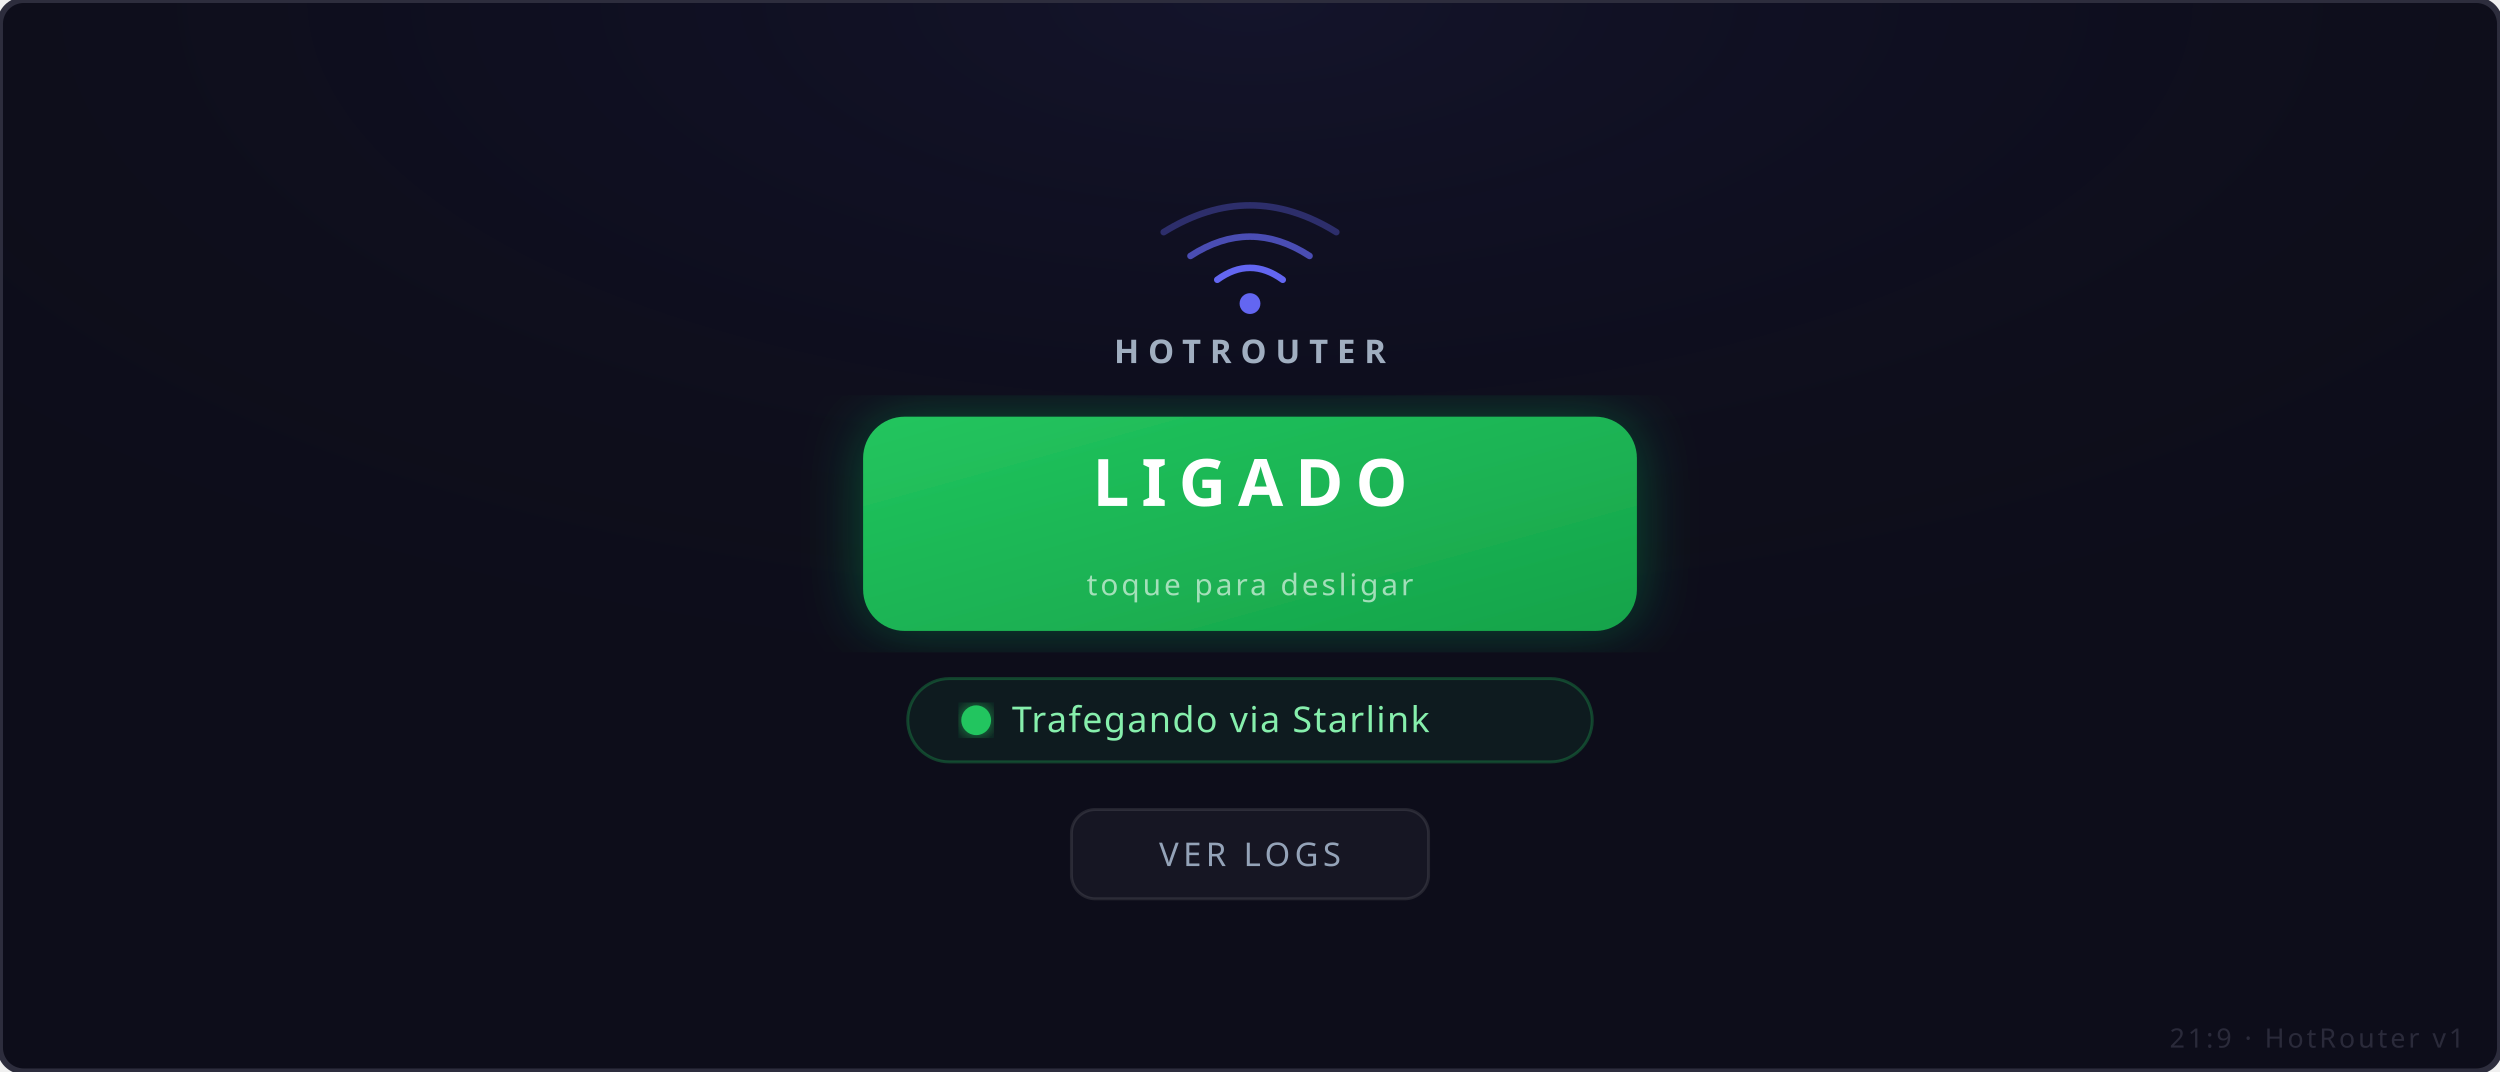
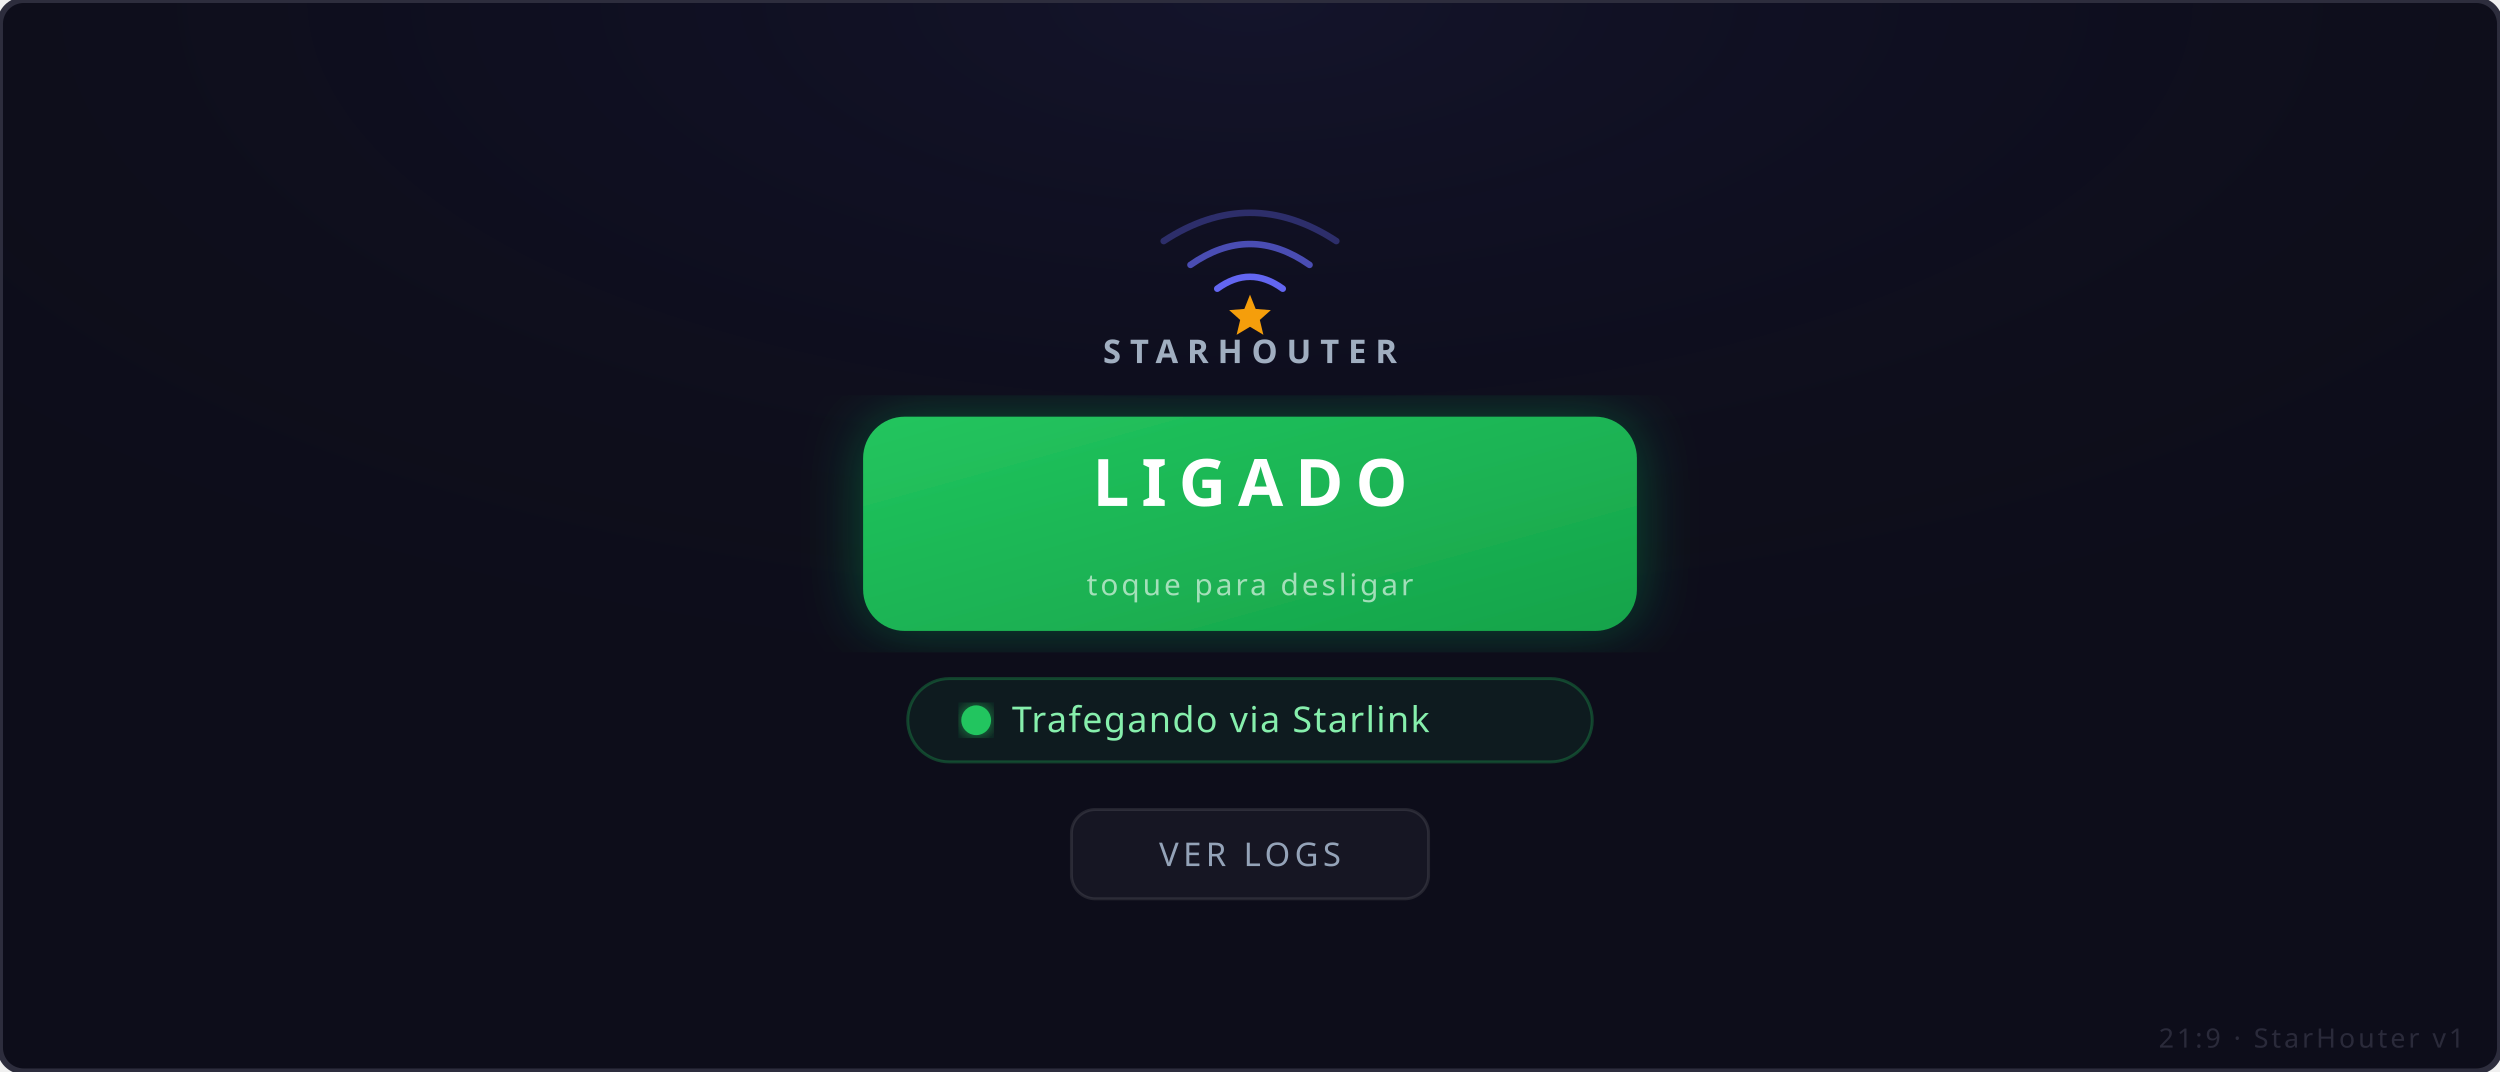
<svg xmlns="http://www.w3.org/2000/svg" viewBox="0 0 840 360" width="840" height="360">
  <defs>
    <linearGradient id="btnGrad" x1="0%" y1="0%" x2="100%" y2="100%">
      <stop offset="0%" style="stop-color:#22c55e" />
      <stop offset="100%" style="stop-color:#16a34a" />
    </linearGradient>
    <radialGradient id="bgGlow" cx="50%" cy="0%" r="70%">
      <stop offset="0%" style="stop-color:#6366f1;stop-opacity:0.08" />
      <stop offset="100%" style="stop-color:#0d0d1a;stop-opacity:0" />
    </radialGradient>
    <filter id="btnShadow">
      <feDropShadow dx="0" dy="0" stdDeviation="10" flood-color="#22c55e" flood-opacity="0.35" />
    </filter>
    <filter id="dotGlow">
      <feDropShadow dx="0" dy="0" stdDeviation="3" flood-color="#22c55e" flood-opacity="0.9" />
    </filter>
  </defs>
  <rect width="840" height="360" rx="8" fill="#0d0d1a" />
  <rect width="840" height="360" rx="8" fill="url(#bgGlow)" />
  <rect width="840" height="360" rx="8" fill="none" stroke="#2d2d3d" stroke-width="2" />
-   <circle cx="420" cy="102" r="3.5" fill="#6366f1" />
-   <path d="M409 94 Q420 86 431 94" stroke="#6366f1" stroke-width="2.2" stroke-linecap="round" fill="none" />
-   <path d="M400 86 Q420 73 440 86" stroke="#6366f1" stroke-width="2.2" stroke-linecap="round" fill="none" opacity="0.7" />
-   <path d="M391 78 Q420 60 449 78" stroke="#6366f1" stroke-width="2.2" stroke-linecap="round" fill="none" opacity="0.35" />
-   <text x="420" y="122" text-anchor="middle" font-family="system-ui,sans-serif" font-size="11" font-weight="600" fill="#a0aec0" letter-spacing="3">HOTROUTER</text>
+   <path d="M420,99 L421.9,103.8 L427,104.2 L423.3,107.5 L424.5,112.5 L420,109.8 L415.5,112.5 L416.7,107.5 L413,104.2 L418.1,103.8 Z" fill="#F59E0B" />
+   <path d="M409 97 Q420 89 431 97" stroke="#6366f1" stroke-width="2.2" stroke-linecap="round" fill="none" />
+   <path d="M400 89 Q420 75 440 89" stroke="#6366f1" stroke-width="2.2" stroke-linecap="round" fill="none" opacity="0.7" />
+   <path d="M391 81 Q420 62 449 81" stroke="#6366f1" stroke-width="2.2" stroke-linecap="round" fill="none" opacity="0.35" />
+   <text x="420" y="122" text-anchor="middle" font-family="system-ui,sans-serif" font-size="11" font-weight="600" fill="#a0aec0" letter-spacing="3">STARHOUTER</text>
  <rect x="290" y="140" width="260" height="72" rx="14" fill="url(#btnGrad)" filter="url(#btnShadow)" />
  <text x="420" y="170" text-anchor="middle" font-family="system-ui,sans-serif" font-size="22" font-weight="800" fill="#ffffff" letter-spacing="4">LIGADO</text>
  <text x="420" y="200" text-anchor="middle" font-family="system-ui,sans-serif" font-size="10" fill="rgba(255,255,255,0.6)" letter-spacing="1">toque para desligar</text>
  <rect x="305" y="228" width="230" height="28" rx="14" fill="rgba(34,197,94,0.08)" stroke="rgba(34,197,94,0.28)" stroke-width="1" />
  <circle cx="328" cy="242" r="5" fill="#22c55e" filter="url(#dotGlow)" />
  <text x="340" y="246" font-family="system-ui,sans-serif" font-size="12" font-weight="500" fill="#86efac" letter-spacing="0.5">Trafegando via Starlink</text>
  <rect x="360" y="272" width="120" height="30" rx="8" fill="rgba(255,255,255,0.04)" stroke="rgba(255,255,255,0.1)" stroke-width="1" />
  <text x="420" y="291" text-anchor="middle" font-family="system-ui,sans-serif" font-size="11" fill="#94a3b8" letter-spacing="1.5">VER LOGS</text>
-   <text x="828" y="352" text-anchor="end" font-family="system-ui,sans-serif" font-size="9" fill="#2a2a3a" letter-spacing="1">21:9 · HotRouter v1</text>
+   <text x="828" y="352" text-anchor="end" font-family="system-ui,sans-serif" font-size="9" fill="#2a2a3a" letter-spacing="1">21:9 · StarHouter v1</text>
</svg>
